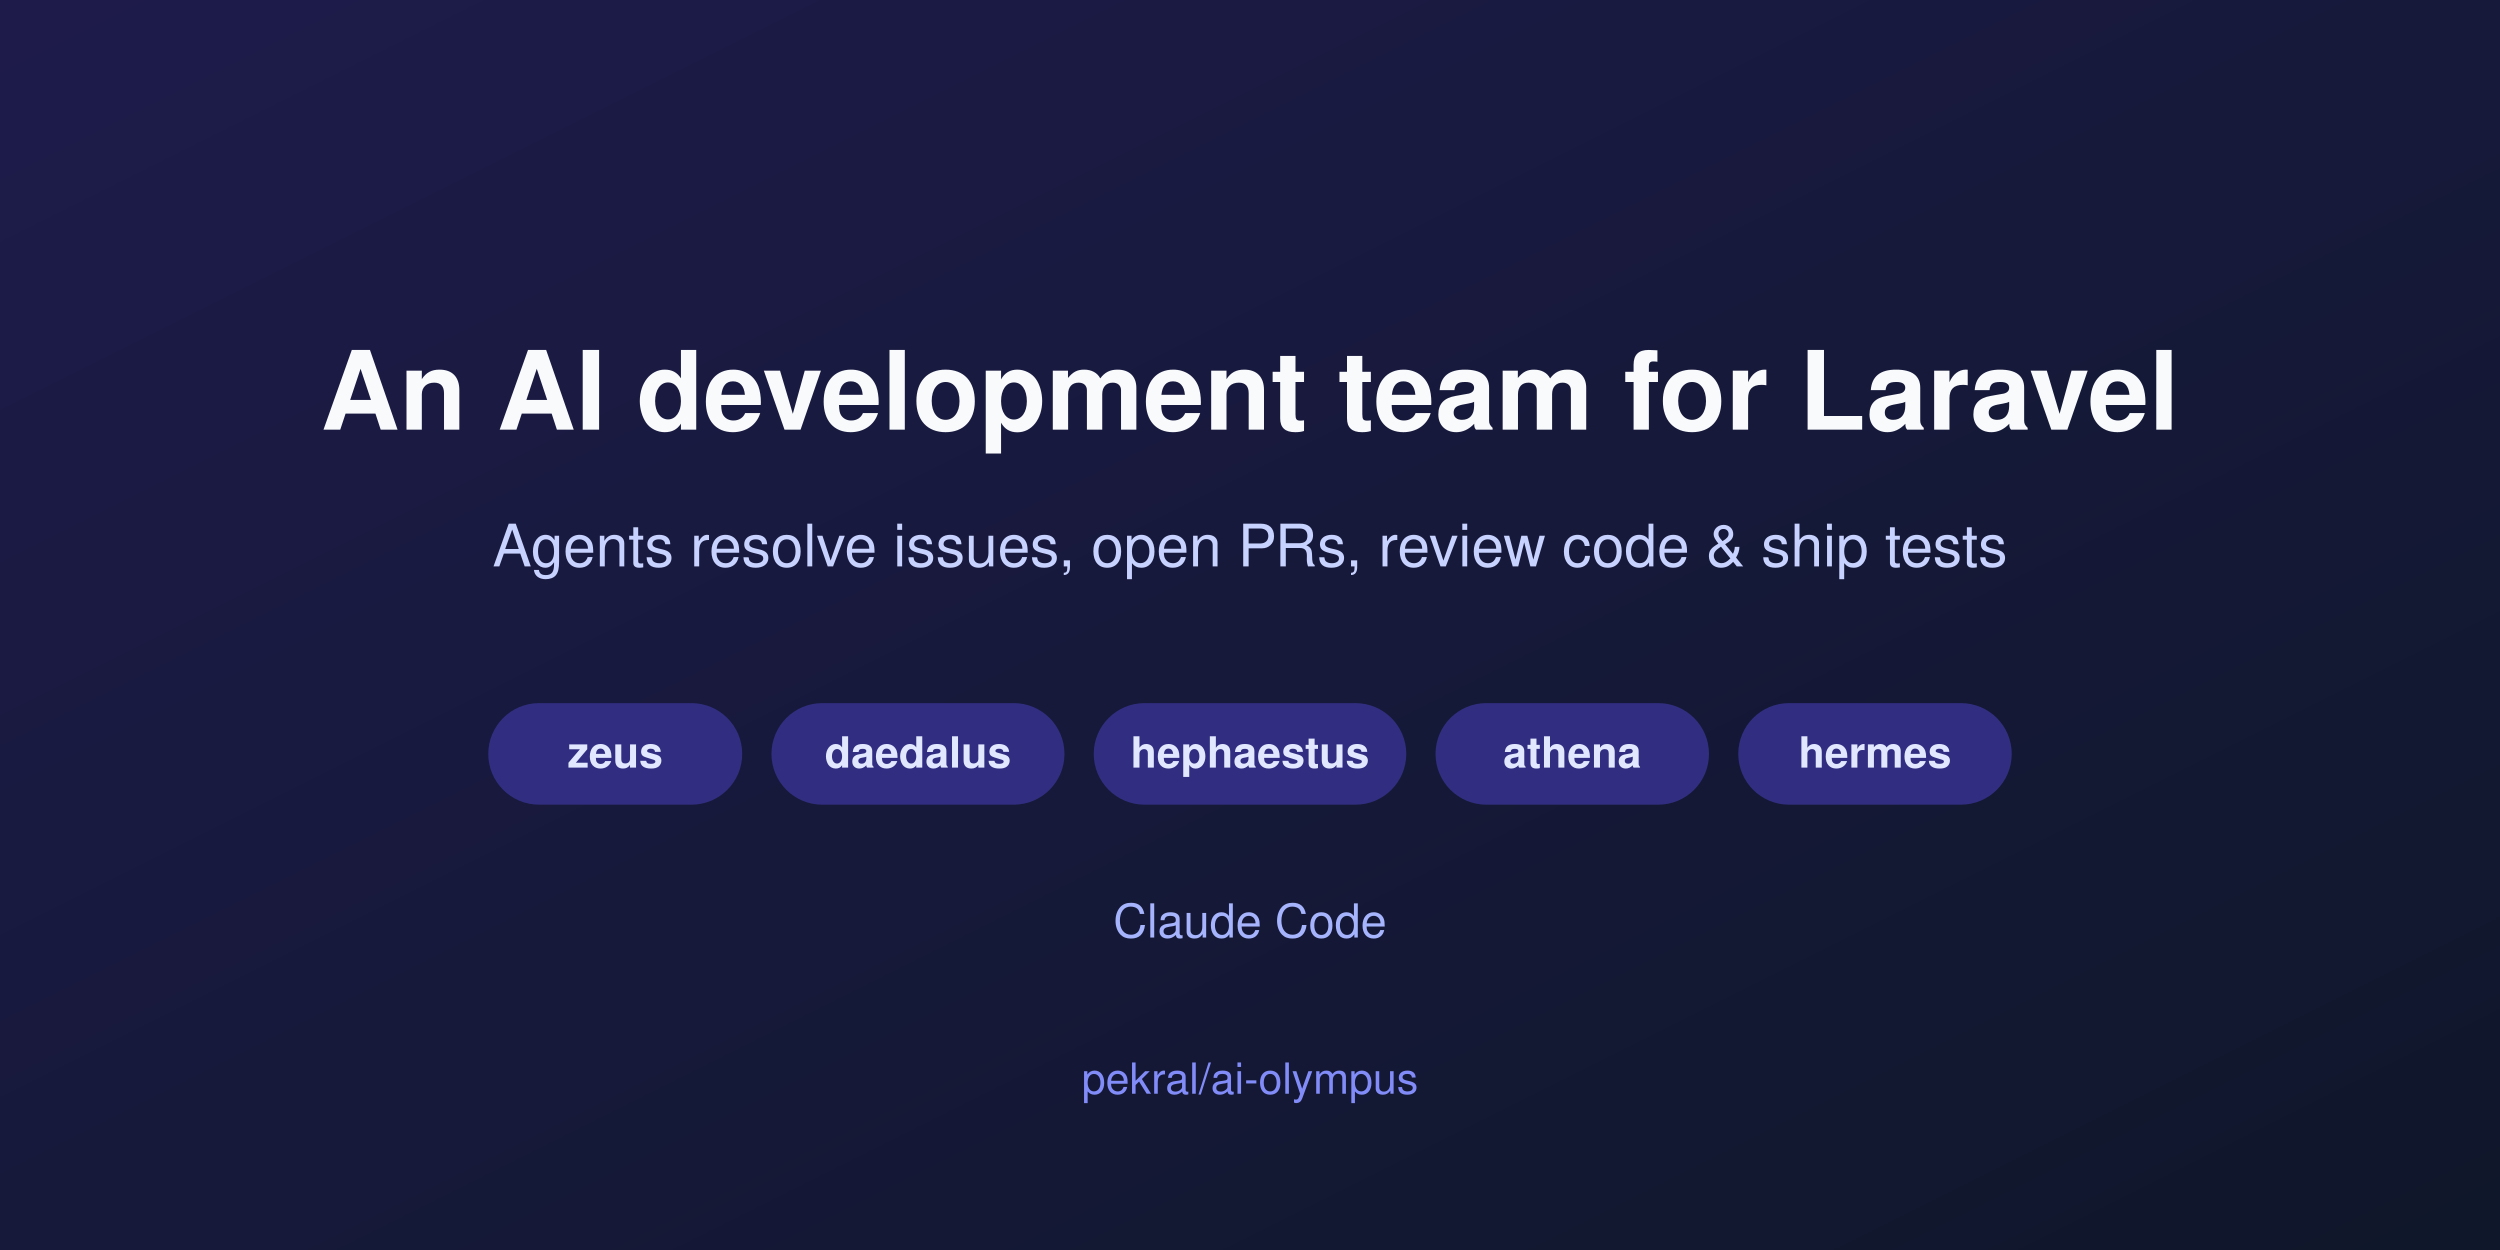
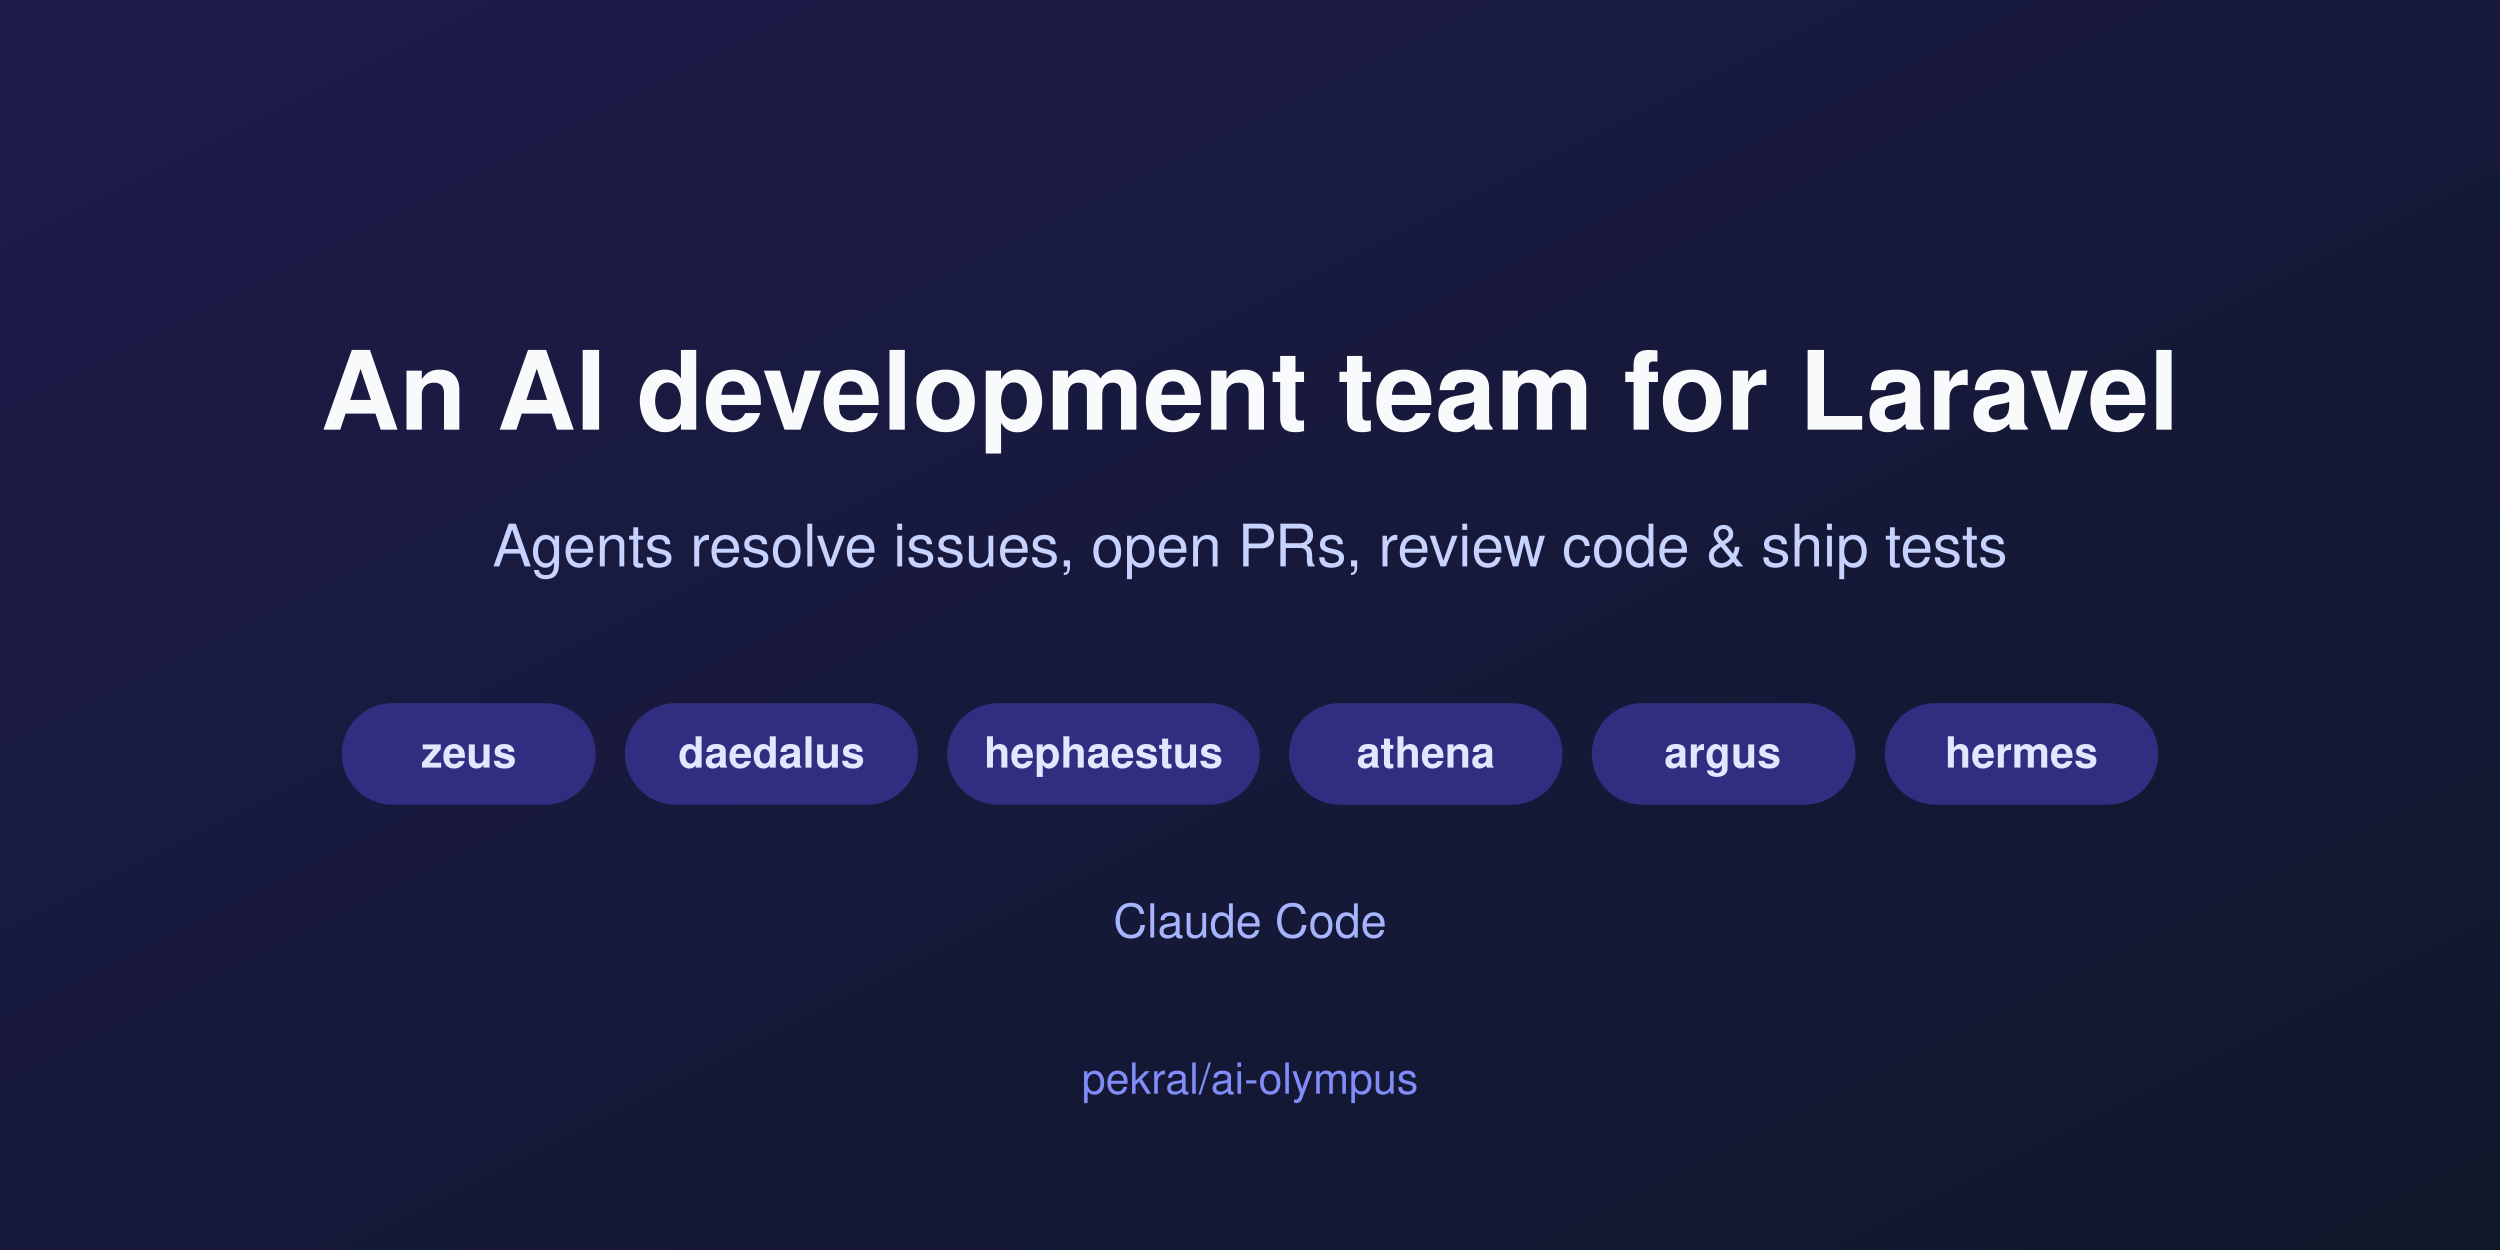
<svg xmlns="http://www.w3.org/2000/svg" width="1280" height="640" viewBox="0 0 1280 640">
  <defs>
    <linearGradient id="bg" x1="0%" y1="0%" x2="100%" y2="100%">
      <stop offset="0%" stop-color="#1e1b4b" />
      <stop offset="100%" stop-color="#0f172a" />
    </linearGradient>
  </defs>
  <rect width="1280" height="640" fill="url(#bg)" />
  <text x="640" y="220" text-anchor="middle" font-family="Helvetica, Arial, sans-serif" font-size="56" font-weight="700" fill="#f8fafc">
    An AI development team for Laravel
  </text>
  <text x="640" y="290" text-anchor="middle" font-family="Helvetica, Arial, sans-serif" font-size="30" font-weight="400" fill="#c7d2fe">
    Agents resolve issues, open PRs, review code &amp; ship tests
  </text>
  <g font-family="Helvetica, Arial, sans-serif" font-size="22" font-weight="600" fill="#e0e7ff">
    <g>
-       <rect x="250" y="360" width="130" height="52" rx="26" fill="#312e81" />
-       <text x="315" y="393" text-anchor="middle">zeus</text>
+       <rect x="175" y="360" width="130" height="52" rx="26" fill="#312e81" />
+       <text x="240" y="393" text-anchor="middle">zeus</text>
    </g>
    <g>
-       <rect x="395" y="360" width="150" height="52" rx="26" fill="#312e81" />
-       <text x="470" y="393" text-anchor="middle">daedalus</text>
+       <rect x="320" y="360" width="150" height="52" rx="26" fill="#312e81" />
+       <text x="395" y="393" text-anchor="middle">daedalus</text>
    </g>
    <g>
-       <rect x="560" y="360" width="160" height="52" rx="26" fill="#312e81" />
-       <text x="640" y="393" text-anchor="middle">hephaestus</text>
+       <rect x="485" y="360" width="160" height="52" rx="26" fill="#312e81" />
+       <text x="565" y="393" text-anchor="middle">hephaestus</text>
    </g>
    <g>
-       <rect x="735" y="360" width="140" height="52" rx="26" fill="#312e81" />
-       <text x="805" y="393" text-anchor="middle">athena</text>
+       <rect x="660" y="360" width="140" height="52" rx="26" fill="#312e81" />
+       <text x="730" y="393" text-anchor="middle">athena</text>
    </g>
    <g>
-       <rect x="890" y="360" width="140" height="52" rx="26" fill="#312e81" />
-       <text x="960" y="393" text-anchor="middle">hermes</text>
+       <rect x="815" y="360" width="135" height="52" rx="26" fill="#312e81" />
+       <text x="882" y="393" text-anchor="middle">argus</text>
+     </g>
+     <g>
+       <rect x="965" y="360" width="140" height="52" rx="26" fill="#312e81" />
+       <text x="1035" y="393" text-anchor="middle">hermes</text>
    </g>
  </g>
  <text x="640" y="480" text-anchor="middle" font-family="Helvetica, Arial, sans-serif" font-size="24" font-weight="400" fill="#a5b4fc">
    Claude Code
  </text>
  <text x="640" y="560" text-anchor="middle" font-family="Helvetica, Arial, sans-serif" font-size="22" font-weight="500" fill="#818cf8">
    pekral/ai-olympus
  </text>
</svg>
